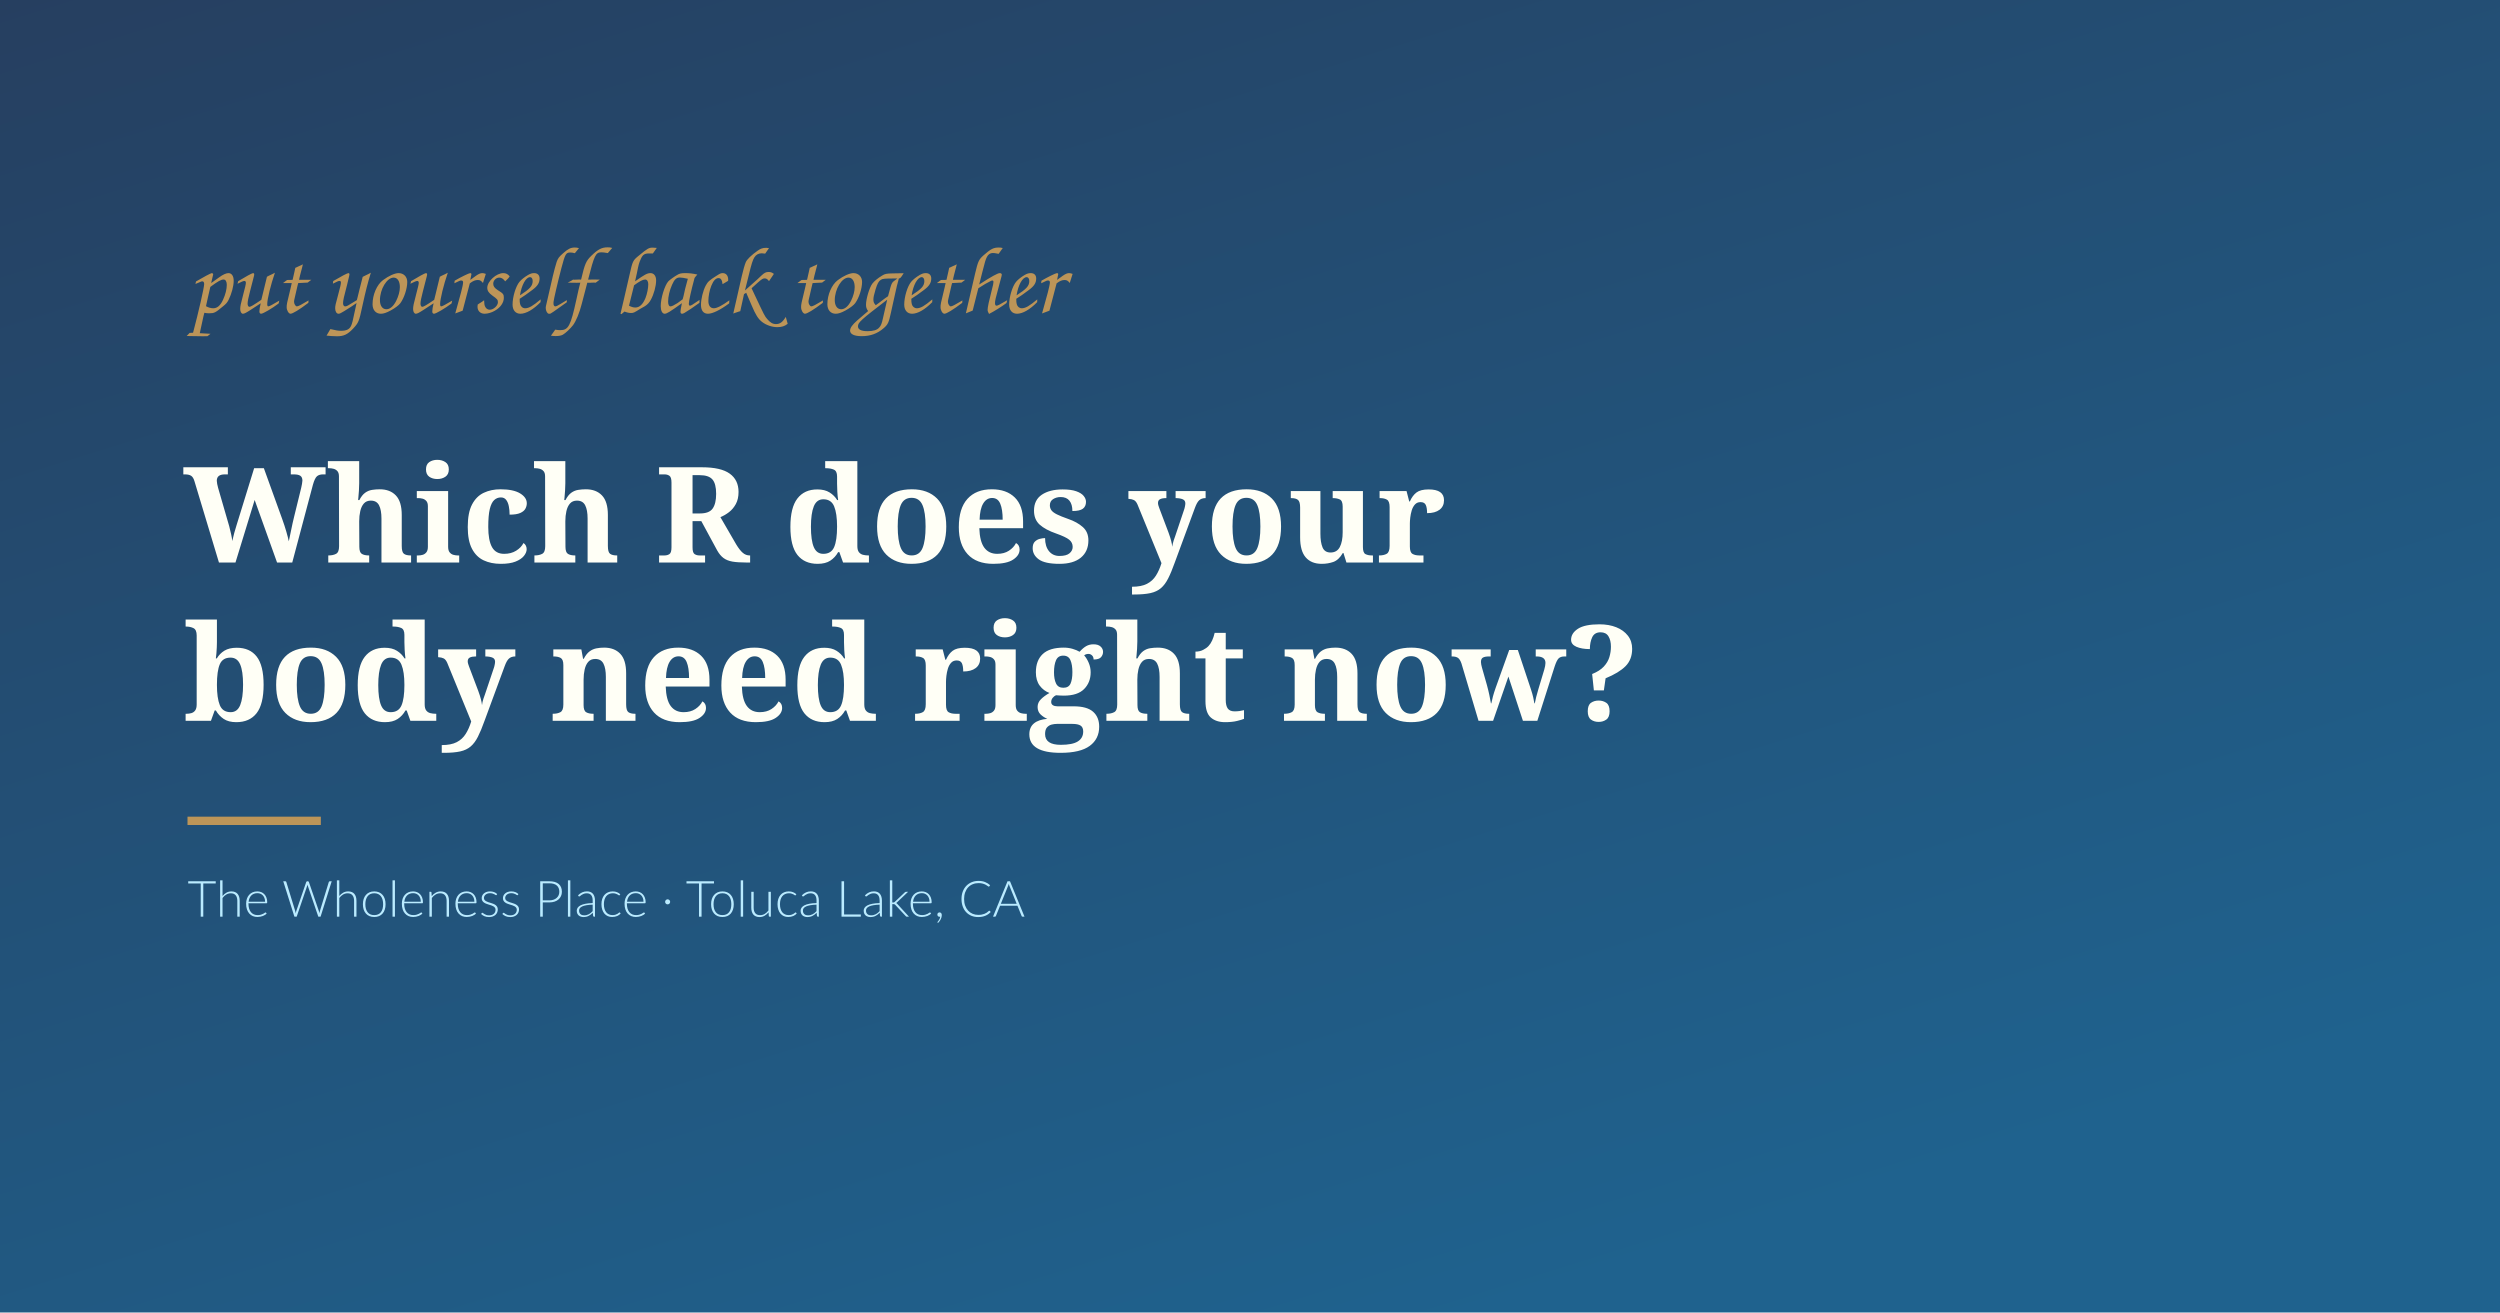
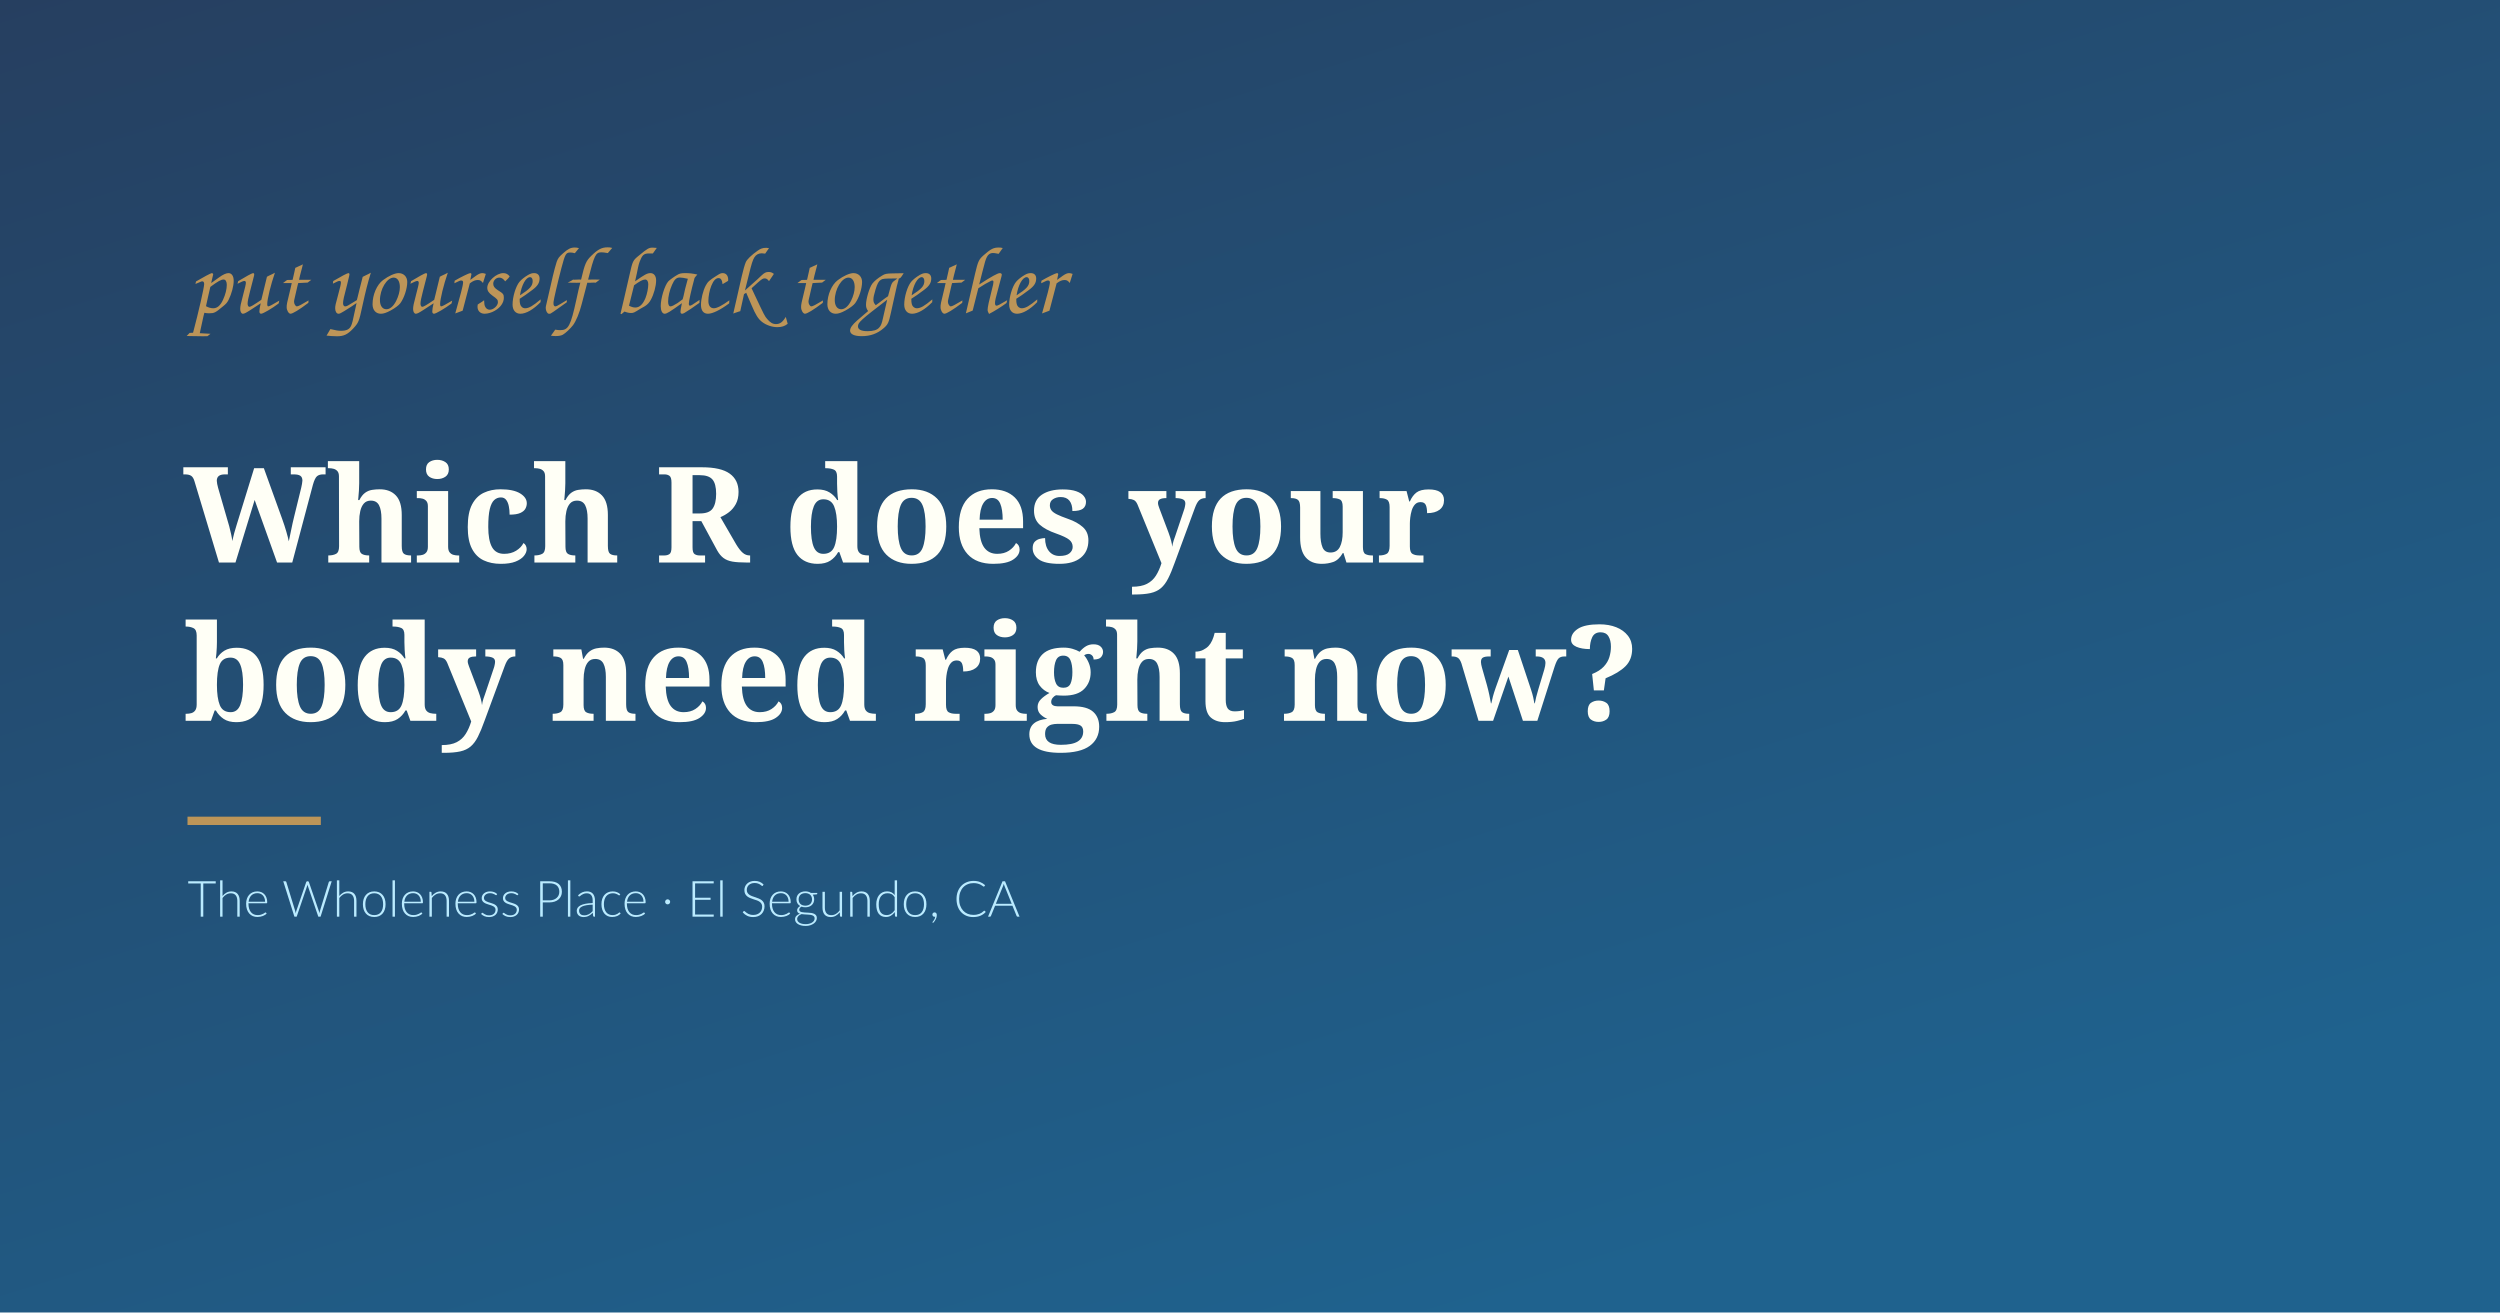
<svg xmlns="http://www.w3.org/2000/svg" width="1200" height="630" viewBox="0 0 1200 630">
  <defs>
    <linearGradient id="bg" x1="0%" y1="0%" x2="60%" y2="100%">
      <stop offset="0%" stop-color="#263f60" />
      <stop offset="130%" stop-color="#1f628e" />
    </linearGradient>
  </defs>
  <rect width="1200" height="630" fill="url(#bg)" />
  <text x="90" y="150" font-family="'Hurricane', cursive" font-size="46" fill="#bd9558">put yourself back together</text>
  <text x="90" y="150" font-family="'Hurricane', cursive" font-size="46" fill="#bd9558" opacity="0"> </text>
  <text x="88" y="270" font-family="'Playfair Display', Georgia, serif" font-size="64" font-weight="600" fill="#fffff6">
    <tspan x="88" dy="0">Which R does your</tspan>
    <tspan x="88" dy="76">body need right now?</tspan>
  </text>
  <rect x="90" y="392" width="64" height="4" fill="#bd9558" />
-   <text x="90" y="440" font-family="Lato, sans-serif" font-size="24" font-weight="300" fill="#baebff">The Wholeness Place · Toluca Lake, CA</text>
+   <text x="90" y="440" font-family="Lato, sans-serif" font-size="24" font-weight="300" fill="#baebff">The Wholeness Place · El Segundo, CA</text>
</svg>
